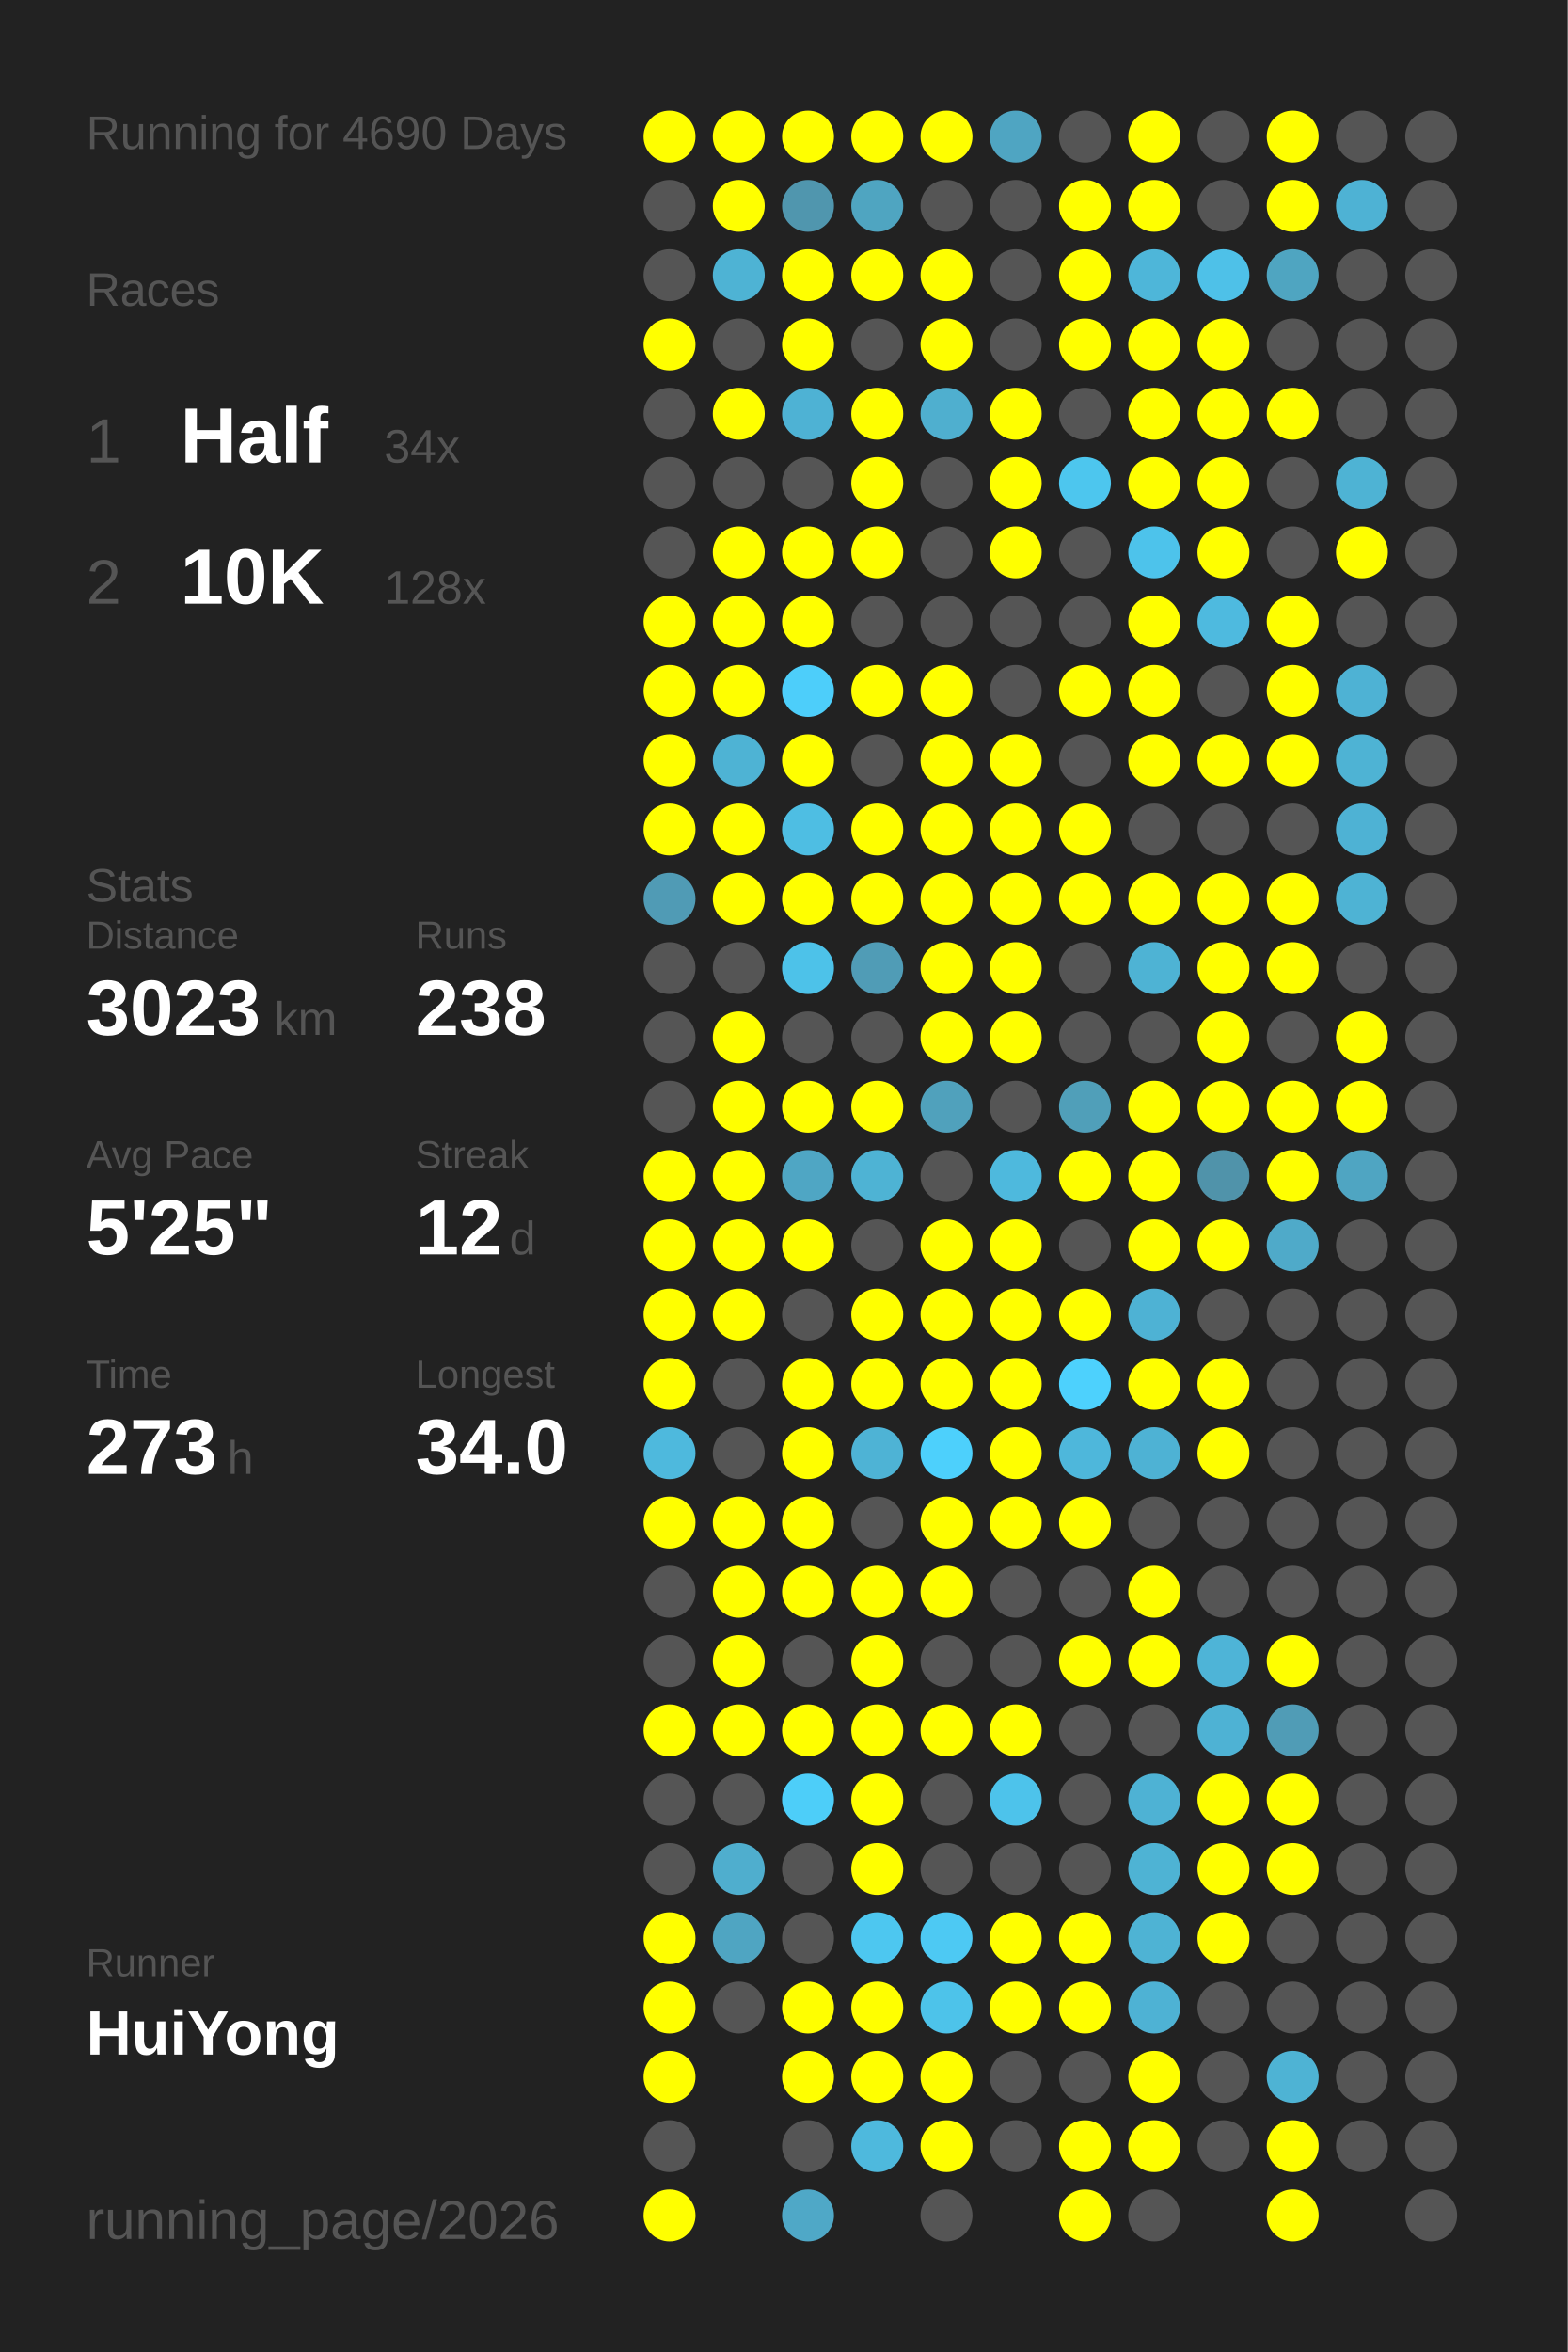
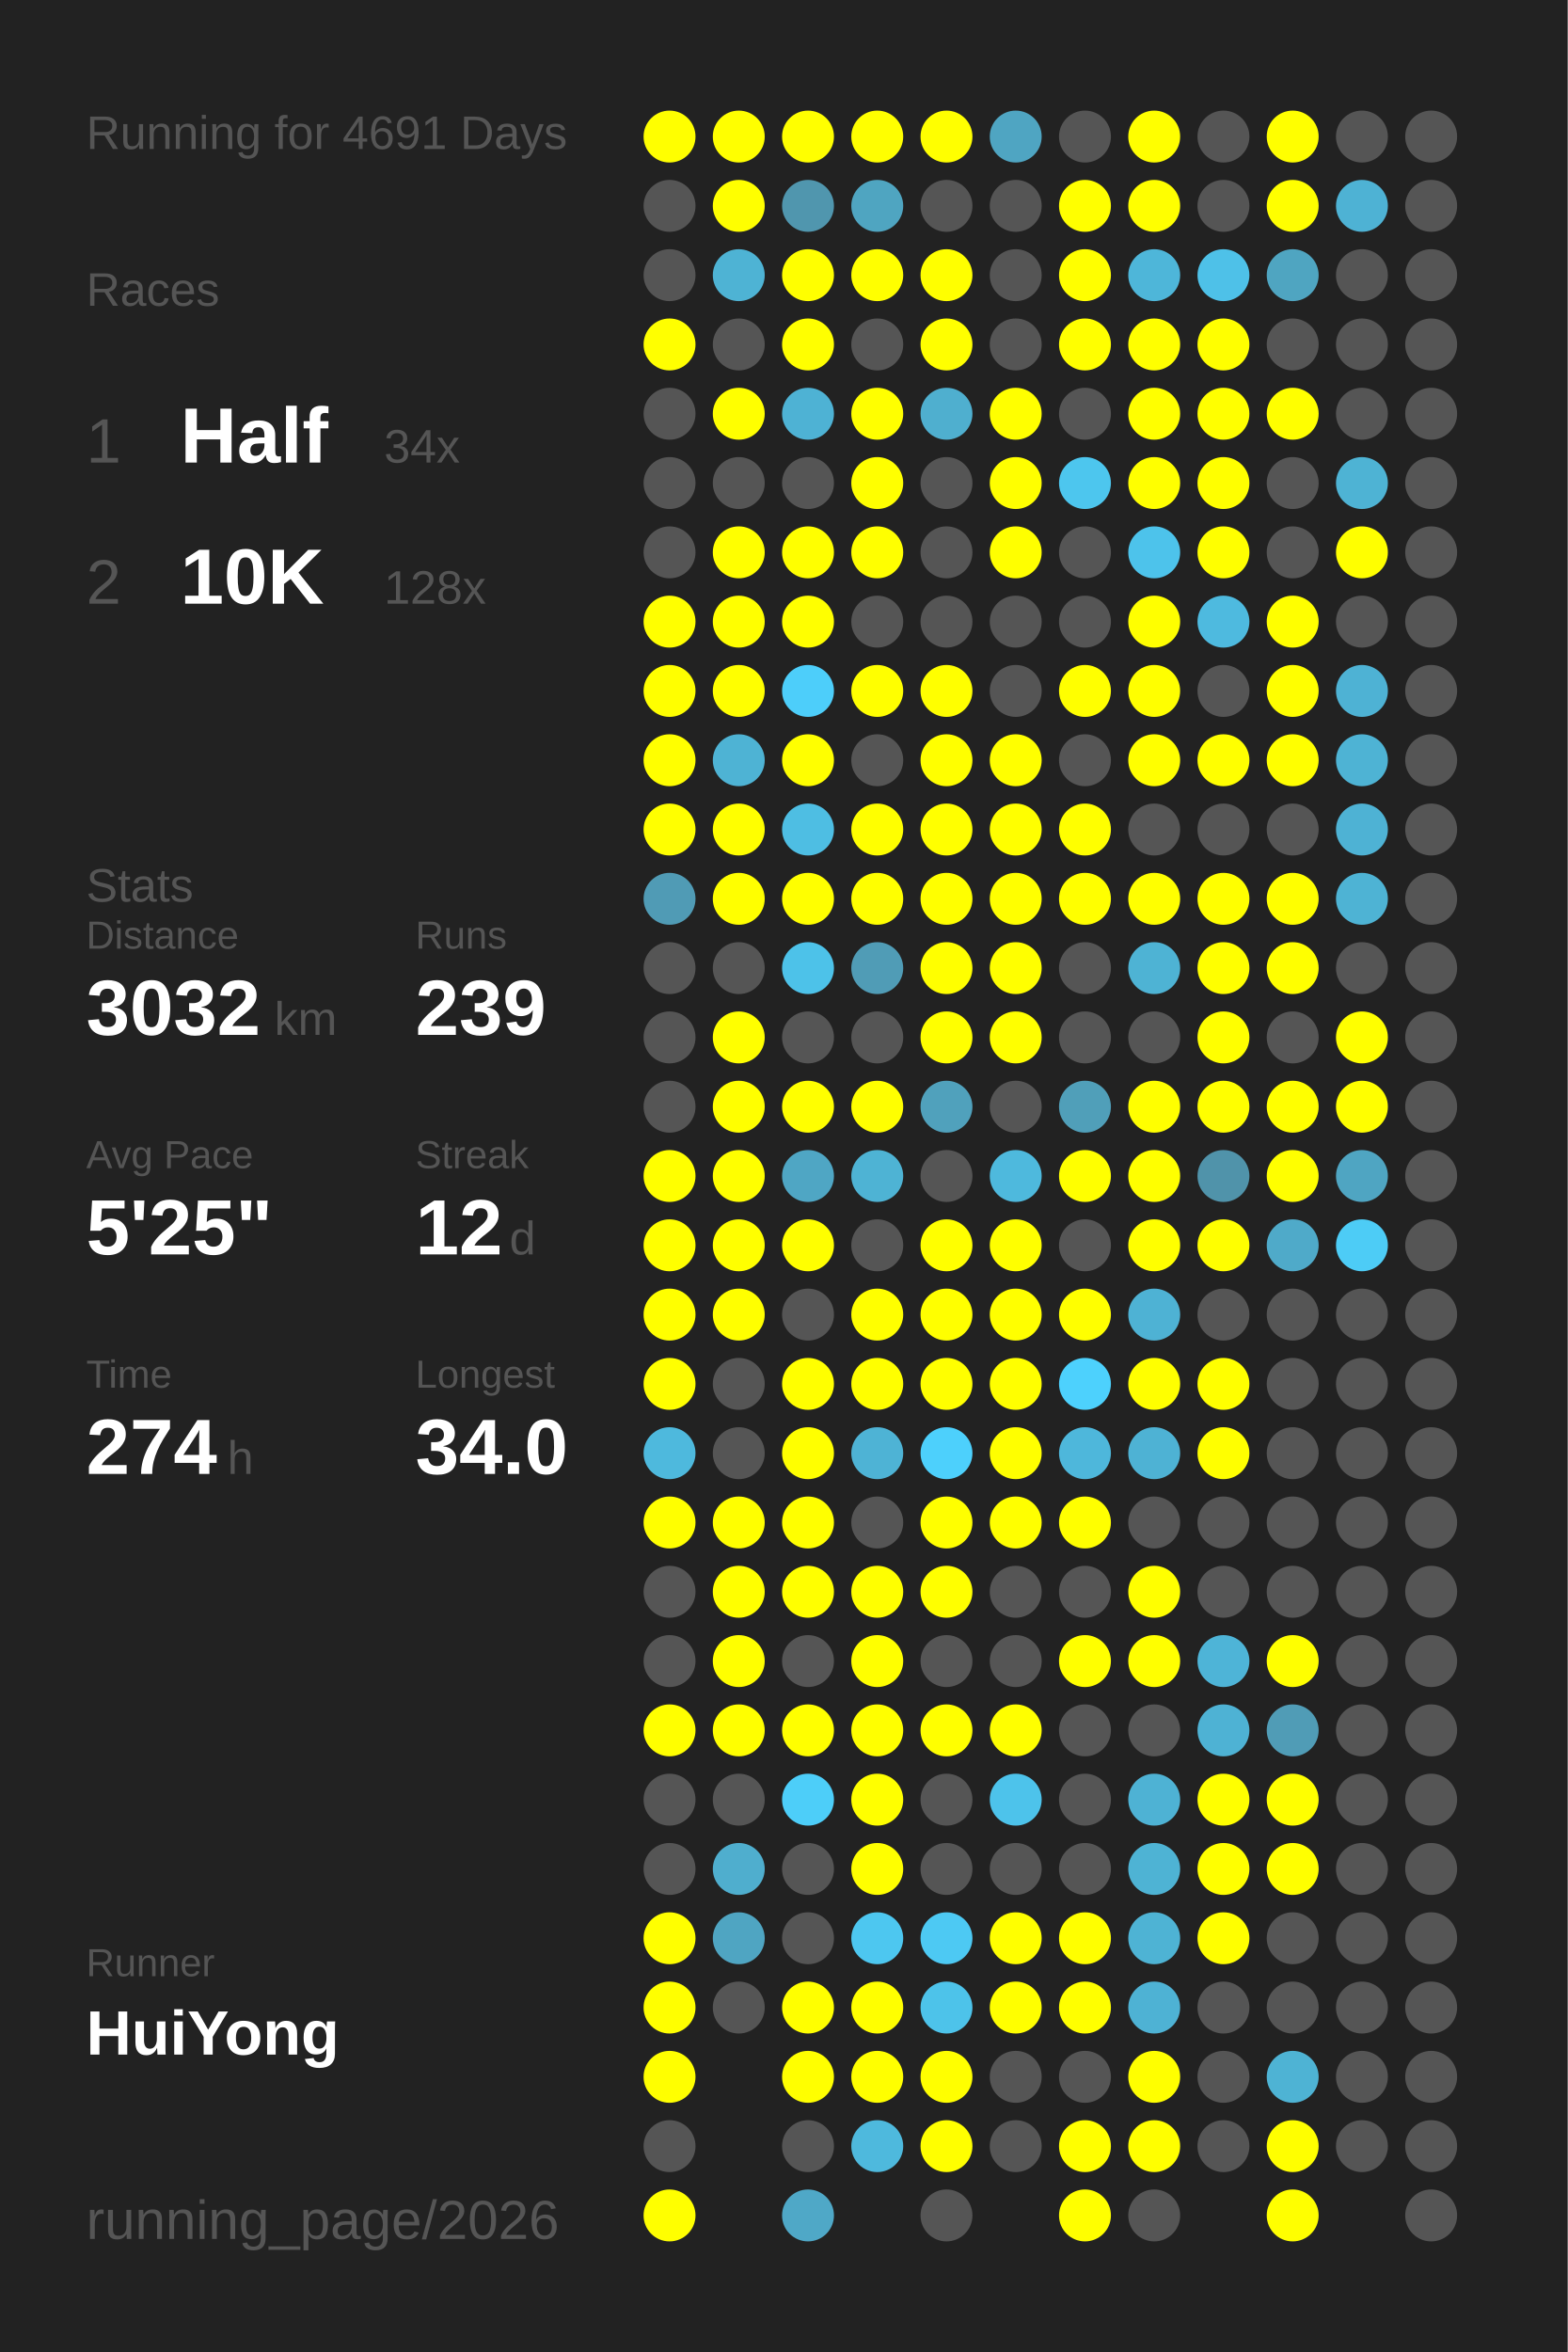
<svg xmlns="http://www.w3.org/2000/svg" baseProfile="full" height="300mm" version="1.1" viewBox="0,0,200,300" width="200mm">
  <defs />
  <rect fill="#222222" height="300" width="200" x="0" y="0" />
-   <text fill="#555555" style="font-size:6px; font-family:Arial;" x="11" y="19">Running for 4690 Days</text>
+   <text fill="#555555" style="font-size:6px; font-family:Arial;" x="11" y="19">Running for 4691 Days</text>
  <text fill="#555555" style="font-size:6px; font-family:Arial;" x="11" y="39">Races</text>
  <text fill="#555555" style="font-size:8px; font-family:Arial;" x="11" y="59">1</text>
  <text fill="#FFFFFF" style="font-size:10px; font-family:Arial; font-weight:bold;" x="23" y="59">Half</text>
  <text fill="#555555" style="font-size:6px; font-family:Arial;" x="49" y="59">34x</text>
  <text fill="#555555" style="font-size:8px; font-family:Arial;" x="11" y="77">2</text>
  <text fill="#FFFFFF" style="font-size:10px; font-family:Arial; font-weight:bold;" x="23" y="77">10K</text>
  <text fill="#555555" style="font-size:6px; font-family:Arial;" x="49" y="77">128x</text>
  <text fill="#555555" style="font-size:6px; font-family:Arial;" x="11" y="115">Stats</text>
  <text fill="#555555" style="font-size:5px; font-family:Arial;" x="11" y="121">Distance</text>
-   <text fill="#FFFFFF" style="font-size:10px; font-family:Arial; font-weight:bold;" x="11" y="132">3023</text>
+   <text fill="#FFFFFF" style="font-size:10px; font-family:Arial; font-weight:bold;" x="11" y="132">3032</text>
  <text fill="#555555" style="font-size:6px; font-family:Arial;" x="35" y="132">km</text>
  <text fill="#555555" style="font-size:5px; font-family:Arial;" x="53" y="121">Runs</text>
-   <text fill="#FFFFFF" style="font-size:10px; font-family:Arial; font-weight:bold;" x="53" y="132">238</text>
+   <text fill="#FFFFFF" style="font-size:10px; font-family:Arial; font-weight:bold;" x="53" y="132">239</text>
  <text fill="#555555" style="font-size:5px; font-family:Arial;" x="11" y="149">Avg Pace</text>
  <text fill="#FFFFFF" style="font-size:10px; font-family:Arial; font-weight:bold;" x="11" y="160">5'25"</text>
  <text fill="#555555" style="font-size:5px; font-family:Arial;" x="53" y="149">Streak</text>
  <text fill="#FFFFFF" style="font-size:10px; font-family:Arial; font-weight:bold;" x="53" y="160">12</text>
  <text fill="#555555" style="font-size:6px; font-family:Arial;" x="65" y="160">d</text>
  <text fill="#555555" style="font-size:5px; font-family:Arial;" x="11" y="177">Time</text>
-   <text fill="#FFFFFF" style="font-size:10px; font-family:Arial; font-weight:bold;" x="11" y="188">273</text>
+   <text fill="#FFFFFF" style="font-size:10px; font-family:Arial; font-weight:bold;" x="11" y="188">274</text>
  <text fill="#555555" style="font-size:6px; font-family:Arial;" x="29" y="188">h</text>
  <text fill="#555555" style="font-size:5px; font-family:Arial;" x="53" y="177">Longest</text>
  <text fill="#FFFFFF" style="font-size:10px; font-family:Arial; font-weight:bold;" x="53" y="188">34.0</text>
  <text fill="#555555" style="font-size:5px; font-family:Arial;" x="11" y="252.065">Runner</text>
  <text fill="#FFFFFF" style="font-size:8px; font-family:Arial; font-weight:bold;" x="11" y="262.065">HuiYong</text>
  <text fill="#555555" style="font-size:7px; font-family:Arial;" x="11" y="285.581">running_page/2026</text>
  <circle cx="85.417" cy="17.419" fill="#FFFF00" r="3.312" />
  <circle cx="85.417" cy="26.258" fill="#555555" r="3.312" />
  <circle cx="85.417" cy="35.097" fill="#555555" r="3.312" />
  <circle cx="85.417" cy="43.935" fill="#FFFF00" r="3.312" />
  <circle cx="85.417" cy="52.774" fill="#555555" r="3.312" />
  <circle cx="85.417" cy="61.613" fill="#555555" r="3.312" />
  <circle cx="85.417" cy="70.452" fill="#555555" r="3.312" />
  <circle cx="85.417" cy="79.29" fill="#FFFF00" r="3.312" />
  <circle cx="85.417" cy="88.129" fill="#FFFF00" r="3.312" />
  <circle cx="85.417" cy="96.968" fill="#FFFF00" r="3.312" />
  <circle cx="85.417" cy="105.806" fill="#FFFF00" r="3.312" />
  <circle cx="85.417" cy="114.645" fill="#509bb5" r="3.312" />
  <circle cx="85.417" cy="123.484" fill="#555555" r="3.312" />
  <circle cx="85.417" cy="132.323" fill="#555555" r="3.312" />
  <circle cx="85.417" cy="141.161" fill="#555555" r="3.312" />
  <circle cx="85.417" cy="150" fill="#FFFF00" r="3.312" />
  <circle cx="85.417" cy="158.839" fill="#FFFF00" r="3.312" />
  <circle cx="85.417" cy="167.677" fill="#FFFF00" r="3.312" />
  <circle cx="85.417" cy="176.516" fill="#FFFF00" r="3.312" />
  <circle cx="85.417" cy="185.355" fill="#4eb9dd" r="3.312" />
  <circle cx="85.417" cy="194.194" fill="#FFFF00" r="3.312" />
  <circle cx="85.417" cy="203.032" fill="#555555" r="3.312" />
  <circle cx="85.417" cy="211.871" fill="#555555" r="3.312" />
  <circle cx="85.417" cy="220.71" fill="#FFFF00" r="3.312" />
  <circle cx="85.417" cy="229.548" fill="#555555" r="3.312" />
  <circle cx="85.417" cy="238.387" fill="#555555" r="3.312" />
  <circle cx="85.417" cy="247.226" fill="#FFFF00" r="3.312" />
  <circle cx="85.417" cy="256.065" fill="#FFFF00" r="3.312" />
  <circle cx="85.417" cy="264.903" fill="#FFFF00" r="3.312" />
  <circle cx="85.417" cy="273.742" fill="#555555" r="3.312" />
  <circle cx="85.417" cy="282.581" fill="#FFFF00" r="3.312" />
  <circle cx="94.25" cy="17.419" fill="#FFFF00" r="3.312" />
  <circle cx="94.25" cy="26.258" fill="#FFFF00" r="3.312" />
  <circle cx="94.25" cy="35.097" fill="#4eb3d4" r="3.312" />
  <circle cx="94.25" cy="43.935" fill="#555555" r="3.312" />
  <circle cx="94.25" cy="52.774" fill="#FFFF00" r="3.312" />
  <circle cx="94.25" cy="61.613" fill="#555555" r="3.312" />
  <circle cx="94.25" cy="70.452" fill="#FFFF00" r="3.312" />
  <circle cx="94.25" cy="79.29" fill="#FFFF00" r="3.312" />
  <circle cx="94.25" cy="88.129" fill="#FFFF00" r="3.312" />
  <circle cx="94.25" cy="96.968" fill="#4eb3d4" r="3.312" />
  <circle cx="94.25" cy="105.806" fill="#FFFF00" r="3.312" />
  <circle cx="94.25" cy="114.645" fill="#FFFF00" r="3.312" />
  <circle cx="94.25" cy="123.484" fill="#555555" r="3.312" />
  <circle cx="94.25" cy="132.323" fill="#FFFF00" r="3.312" />
  <circle cx="94.25" cy="141.161" fill="#FFFF00" r="3.312" />
  <circle cx="94.25" cy="150" fill="#FFFF00" r="3.312" />
  <circle cx="94.25" cy="158.839" fill="#FFFF00" r="3.312" />
  <circle cx="94.25" cy="167.677" fill="#FFFF00" r="3.312" />
  <circle cx="94.25" cy="176.516" fill="#555555" r="3.312" />
  <circle cx="94.25" cy="185.355" fill="#555555" r="3.312" />
  <circle cx="94.25" cy="194.194" fill="#FFFF00" r="3.312" />
  <circle cx="94.25" cy="203.032" fill="#FFFF00" r="3.312" />
  <circle cx="94.25" cy="211.871" fill="#FFFF00" r="3.312" />
  <circle cx="94.25" cy="220.71" fill="#FFFF00" r="3.312" />
  <circle cx="94.25" cy="229.548" fill="#555555" r="3.312" />
  <circle cx="94.25" cy="238.387" fill="#4faece" r="3.312" />
  <circle cx="94.25" cy="247.226" fill="#4fa5c2" r="3.312" />
  <circle cx="94.25" cy="256.065" fill="#555555" r="3.312" />
  <circle cx="103.083" cy="17.419" fill="#FFFF00" r="3.312" />
  <circle cx="103.083" cy="26.258" fill="#5096ae" r="3.312" />
  <circle cx="103.083" cy="35.097" fill="#FFFF00" r="3.312" />
  <circle cx="103.083" cy="43.935" fill="#FFFF00" r="3.312" />
  <circle cx="103.083" cy="52.774" fill="#4eb2d4" r="3.312" />
  <circle cx="103.083" cy="61.613" fill="#555555" r="3.312" />
  <circle cx="103.083" cy="70.452" fill="#FFFF00" r="3.312" />
  <circle cx="103.083" cy="79.29" fill="#FFFF00" r="3.312" />
  <circle cx="103.083" cy="88.129" fill="#4dcefa" r="3.312" />
  <circle cx="103.083" cy="96.968" fill="#FFFF00" r="3.312" />
  <circle cx="103.083" cy="105.806" fill="#4ebee3" r="3.312" />
  <circle cx="103.083" cy="114.645" fill="#FFFF00" r="3.312" />
  <circle cx="103.083" cy="123.484" fill="#4dc2e9" r="3.312" />
  <circle cx="103.083" cy="132.323" fill="#555555" r="3.312" />
  <circle cx="103.083" cy="141.161" fill="#FFFF00" r="3.312" />
  <circle cx="103.083" cy="150" fill="#4fa6c4" r="3.312" />
  <circle cx="103.083" cy="158.839" fill="#FFFF00" r="3.312" />
  <circle cx="103.083" cy="167.677" fill="#555555" r="3.312" />
  <circle cx="103.083" cy="176.516" fill="#FFFF00" r="3.312" />
  <circle cx="103.083" cy="185.355" fill="#FFFF00" r="3.312" />
  <circle cx="103.083" cy="194.194" fill="#FFFF00" r="3.312" />
  <circle cx="103.083" cy="203.032" fill="#FFFF00" r="3.312" />
  <circle cx="103.083" cy="211.871" fill="#555555" r="3.312" />
  <circle cx="103.083" cy="220.71" fill="#FFFF00" r="3.312" />
  <circle cx="103.083" cy="229.548" fill="#4dcef9" r="3.312" />
  <circle cx="103.083" cy="238.387" fill="#555555" r="3.312" />
  <circle cx="103.083" cy="247.226" fill="#555555" r="3.312" />
  <circle cx="103.083" cy="256.065" fill="#FFFF00" r="3.312" />
  <circle cx="103.083" cy="264.903" fill="#FFFF00" r="3.312" />
  <circle cx="103.083" cy="273.742" fill="#555555" r="3.312" />
  <circle cx="103.083" cy="282.581" fill="#4fa8c7" r="3.312" />
  <circle cx="111.917" cy="17.419" fill="#FFFF00" r="3.312" />
  <circle cx="111.917" cy="26.258" fill="#4fa5c1" r="3.312" />
  <circle cx="111.917" cy="35.097" fill="#FFFF00" r="3.312" />
  <circle cx="111.917" cy="43.935" fill="#555555" r="3.312" />
  <circle cx="111.917" cy="52.774" fill="#FFFF00" r="3.312" />
  <circle cx="111.917" cy="61.613" fill="#FFFF00" r="3.312" />
  <circle cx="111.917" cy="70.452" fill="#FFFF00" r="3.312" />
  <circle cx="111.917" cy="79.29" fill="#555555" r="3.312" />
  <circle cx="111.917" cy="88.129" fill="#FFFF00" r="3.312" />
  <circle cx="111.917" cy="96.968" fill="#555555" r="3.312" />
  <circle cx="111.917" cy="105.806" fill="#FFFF00" r="3.312" />
  <circle cx="111.917" cy="114.645" fill="#FFFF00" r="3.312" />
  <circle cx="111.917" cy="123.484" fill="#509cb6" r="3.312" />
  <circle cx="111.917" cy="132.323" fill="#555555" r="3.312" />
  <circle cx="111.917" cy="141.161" fill="#FFFF00" r="3.312" />
  <circle cx="111.917" cy="150" fill="#4eb3d4" r="3.312" />
  <circle cx="111.917" cy="158.839" fill="#555555" r="3.312" />
  <circle cx="111.917" cy="167.677" fill="#FFFF00" r="3.312" />
  <circle cx="111.917" cy="176.516" fill="#FFFF00" r="3.312" />
  <circle cx="111.917" cy="185.355" fill="#4eb3d5" r="3.312" />
  <circle cx="111.917" cy="194.194" fill="#555555" r="3.312" />
  <circle cx="111.917" cy="203.032" fill="#FFFF00" r="3.312" />
  <circle cx="111.917" cy="211.871" fill="#FFFF00" r="3.312" />
  <circle cx="111.917" cy="220.71" fill="#FFFF00" r="3.312" />
  <circle cx="111.917" cy="229.548" fill="#FFFF00" r="3.312" />
  <circle cx="111.917" cy="238.387" fill="#FFFF00" r="3.312" />
  <circle cx="111.917" cy="247.226" fill="#4dc7f0" r="3.312" />
  <circle cx="111.917" cy="256.065" fill="#FFFF00" r="3.312" />
  <circle cx="111.917" cy="264.903" fill="#FFFF00" r="3.312" />
  <circle cx="111.917" cy="273.742" fill="#4eb9dd" r="3.312" />
  <circle cx="120.75" cy="17.419" fill="#FFFF00" r="3.312" />
  <circle cx="120.75" cy="26.258" fill="#555555" r="3.312" />
  <circle cx="120.75" cy="35.097" fill="#FFFF00" r="3.312" />
  <circle cx="120.75" cy="43.935" fill="#FFFF00" r="3.312" />
  <circle cx="120.75" cy="52.774" fill="#4fafcf" r="3.312" />
  <circle cx="120.75" cy="61.613" fill="#555555" r="3.312" />
  <circle cx="120.75" cy="70.452" fill="#555555" r="3.312" />
  <circle cx="120.75" cy="79.29" fill="#555555" r="3.312" />
  <circle cx="120.75" cy="88.129" fill="#FFFF00" r="3.312" />
  <circle cx="120.75" cy="96.968" fill="#FFFF00" r="3.312" />
  <circle cx="120.75" cy="105.806" fill="#FFFF00" r="3.312" />
  <circle cx="120.75" cy="114.645" fill="#FFFF00" r="3.312" />
  <circle cx="120.75" cy="123.484" fill="#FFFF00" r="3.312" />
  <circle cx="120.75" cy="132.323" fill="#FFFF00" r="3.312" />
  <circle cx="120.75" cy="141.161" fill="#50a1bc" r="3.312" />
  <circle cx="120.75" cy="150" fill="#555555" r="3.312" />
  <circle cx="120.75" cy="158.839" fill="#FFFF00" r="3.312" />
  <circle cx="120.75" cy="167.677" fill="#FFFF00" r="3.312" />
  <circle cx="120.75" cy="176.516" fill="#FFFF00" r="3.312" />
  <circle cx="120.75" cy="185.355" fill="#4dd0fc" r="3.312" />
  <circle cx="120.75" cy="194.194" fill="#FFFF00" r="3.312" />
  <circle cx="120.75" cy="203.032" fill="#FFFF00" r="3.312" />
  <circle cx="120.75" cy="211.871" fill="#555555" r="3.312" />
  <circle cx="120.75" cy="220.71" fill="#FFFF00" r="3.312" />
  <circle cx="120.75" cy="229.548" fill="#555555" r="3.312" />
  <circle cx="120.75" cy="238.387" fill="#555555" r="3.312" />
  <circle cx="120.75" cy="247.226" fill="#4dc9f3" r="3.312" />
  <circle cx="120.75" cy="256.065" fill="#4dc3ea" r="3.312" />
  <circle cx="120.75" cy="264.903" fill="#FFFF00" r="3.312" />
  <circle cx="120.75" cy="273.742" fill="#FFFF00" r="3.312" />
  <circle cx="120.75" cy="282.581" fill="#555555" r="3.312" />
  <circle cx="129.583" cy="17.419" fill="#4fa5c2" r="3.312" />
  <circle cx="129.583" cy="26.258" fill="#555555" r="3.312" />
  <circle cx="129.583" cy="35.097" fill="#555555" r="3.312" />
  <circle cx="129.583" cy="43.935" fill="#555555" r="3.312" />
  <circle cx="129.583" cy="52.774" fill="#FFFF00" r="3.312" />
  <circle cx="129.583" cy="61.613" fill="#FFFF00" r="3.312" />
  <circle cx="129.583" cy="70.452" fill="#FFFF00" r="3.312" />
  <circle cx="129.583" cy="79.29" fill="#555555" r="3.312" />
  <circle cx="129.583" cy="88.129" fill="#555555" r="3.312" />
  <circle cx="129.583" cy="96.968" fill="#FFFF00" r="3.312" />
  <circle cx="129.583" cy="105.806" fill="#FFFF00" r="3.312" />
  <circle cx="129.583" cy="114.645" fill="#FFFF00" r="3.312" />
  <circle cx="129.583" cy="123.484" fill="#FFFF00" r="3.312" />
  <circle cx="129.583" cy="132.323" fill="#FFFF00" r="3.312" />
  <circle cx="129.583" cy="141.161" fill="#555555" r="3.312" />
  <circle cx="129.583" cy="150" fill="#4eb9dd" r="3.312" />
  <circle cx="129.583" cy="158.839" fill="#FFFF00" r="3.312" />
  <circle cx="129.583" cy="167.677" fill="#FFFF00" r="3.312" />
  <circle cx="129.583" cy="176.516" fill="#FFFF00" r="3.312" />
  <circle cx="129.583" cy="185.355" fill="#FFFF00" r="3.312" />
  <circle cx="129.583" cy="194.194" fill="#FFFF00" r="3.312" />
  <circle cx="129.583" cy="203.032" fill="#555555" r="3.312" />
  <circle cx="129.583" cy="211.871" fill="#555555" r="3.312" />
  <circle cx="129.583" cy="220.71" fill="#FFFF00" r="3.312" />
  <circle cx="129.583" cy="229.548" fill="#4dc3eb" r="3.312" />
  <circle cx="129.583" cy="238.387" fill="#555555" r="3.312" />
  <circle cx="129.583" cy="247.226" fill="#FFFF00" r="3.312" />
  <circle cx="129.583" cy="256.065" fill="#FFFF00" r="3.312" />
  <circle cx="129.583" cy="264.903" fill="#555555" r="3.312" />
  <circle cx="129.583" cy="273.742" fill="#555555" r="3.312" />
  <circle cx="138.417" cy="17.419" fill="#555555" r="3.312" />
  <circle cx="138.417" cy="26.258" fill="#FFFF00" r="3.312" />
  <circle cx="138.417" cy="35.097" fill="#FFFF00" r="3.312" />
  <circle cx="138.417" cy="43.935" fill="#FFFF00" r="3.312" />
  <circle cx="138.417" cy="52.774" fill="#555555" r="3.312" />
  <circle cx="138.417" cy="61.613" fill="#4dc6ee" r="3.312" />
  <circle cx="138.417" cy="70.452" fill="#555555" r="3.312" />
  <circle cx="138.417" cy="79.29" fill="#555555" r="3.312" />
  <circle cx="138.417" cy="88.129" fill="#FFFF00" r="3.312" />
  <circle cx="138.417" cy="96.968" fill="#555555" r="3.312" />
  <circle cx="138.417" cy="105.806" fill="#FFFF00" r="3.312" />
  <circle cx="138.417" cy="114.645" fill="#FFFF00" r="3.312" />
  <circle cx="138.417" cy="123.484" fill="#555555" r="3.312" />
  <circle cx="138.417" cy="132.323" fill="#555555" r="3.312" />
  <circle cx="138.417" cy="141.161" fill="#509fb9" r="3.312" />
  <circle cx="138.417" cy="150" fill="#FFFF00" r="3.312" />
  <circle cx="138.417" cy="158.839" fill="#555555" r="3.312" />
  <circle cx="138.417" cy="167.677" fill="#FFFF00" r="3.312" />
  <circle cx="138.417" cy="176.516" fill="#4dd1fd" r="3.312" />
  <circle cx="138.417" cy="185.355" fill="#4eb7db" r="3.312" />
  <circle cx="138.417" cy="194.194" fill="#FFFF00" r="3.312" />
  <circle cx="138.417" cy="203.032" fill="#555555" r="3.312" />
  <circle cx="138.417" cy="211.871" fill="#FFFF00" r="3.312" />
  <circle cx="138.417" cy="220.71" fill="#555555" r="3.312" />
  <circle cx="138.417" cy="229.548" fill="#555555" r="3.312" />
  <circle cx="138.417" cy="238.387" fill="#555555" r="3.312" />
  <circle cx="138.417" cy="247.226" fill="#FFFF00" r="3.312" />
  <circle cx="138.417" cy="256.065" fill="#FFFF00" r="3.312" />
  <circle cx="138.417" cy="264.903" fill="#555555" r="3.312" />
  <circle cx="138.417" cy="273.742" fill="#FFFF00" r="3.312" />
  <circle cx="138.417" cy="282.581" fill="#FFFF00" r="3.312" />
  <circle cx="147.25" cy="17.419" fill="#FFFF00" r="3.312" />
  <circle cx="147.25" cy="26.258" fill="#FFFF00" r="3.312" />
  <circle cx="147.25" cy="35.097" fill="#4eb6d9" r="3.312" />
  <circle cx="147.25" cy="43.935" fill="#FFFF00" r="3.312" />
  <circle cx="147.25" cy="52.774" fill="#FFFF00" r="3.312" />
  <circle cx="147.25" cy="61.613" fill="#FFFF00" r="3.312" />
  <circle cx="147.25" cy="70.452" fill="#4dc3eb" r="3.312" />
  <circle cx="147.25" cy="79.29" fill="#FFFF00" r="3.312" />
  <circle cx="147.25" cy="88.129" fill="#FFFF00" r="3.312" />
  <circle cx="147.25" cy="96.968" fill="#FFFF00" r="3.312" />
  <circle cx="147.25" cy="105.806" fill="#555555" r="3.312" />
  <circle cx="147.25" cy="114.645" fill="#FFFF00" r="3.312" />
  <circle cx="147.25" cy="123.484" fill="#4eb3d4" r="3.312" />
  <circle cx="147.25" cy="132.323" fill="#555555" r="3.312" />
  <circle cx="147.25" cy="141.161" fill="#FFFF00" r="3.312" />
  <circle cx="147.25" cy="150" fill="#FFFF00" r="3.312" />
  <circle cx="147.25" cy="158.839" fill="#FFFF00" r="3.312" />
  <circle cx="147.25" cy="167.677" fill="#4eb2d4" r="3.312" />
  <circle cx="147.25" cy="176.516" fill="#FFFF00" r="3.312" />
  <circle cx="147.25" cy="185.355" fill="#4eb2d4" r="3.312" />
  <circle cx="147.25" cy="194.194" fill="#555555" r="3.312" />
  <circle cx="147.25" cy="203.032" fill="#FFFF00" r="3.312" />
  <circle cx="147.25" cy="211.871" fill="#FFFF00" r="3.312" />
  <circle cx="147.25" cy="220.71" fill="#555555" r="3.312" />
  <circle cx="147.25" cy="229.548" fill="#4eb2d4" r="3.312" />
  <circle cx="147.25" cy="238.387" fill="#4eb3d4" r="3.312" />
  <circle cx="147.25" cy="247.226" fill="#4eb3d4" r="3.312" />
  <circle cx="147.25" cy="256.065" fill="#4eb2d4" r="3.312" />
  <circle cx="147.25" cy="264.903" fill="#FFFF00" r="3.312" />
  <circle cx="147.25" cy="273.742" fill="#FFFF00" r="3.312" />
  <circle cx="147.25" cy="282.581" fill="#555555" r="3.312" />
  <circle cx="156.083" cy="17.419" fill="#555555" r="3.312" />
  <circle cx="156.083" cy="26.258" fill="#555555" r="3.312" />
  <circle cx="156.083" cy="35.097" fill="#4ec1e8" r="3.312" />
  <circle cx="156.083" cy="43.935" fill="#FFFF00" r="3.312" />
  <circle cx="156.083" cy="52.774" fill="#FFFF00" r="3.312" />
  <circle cx="156.083" cy="61.613" fill="#FFFF00" r="3.312" />
  <circle cx="156.083" cy="70.452" fill="#FFFF00" r="3.312" />
  <circle cx="156.083" cy="79.29" fill="#4ebadf" r="3.312" />
  <circle cx="156.083" cy="88.129" fill="#555555" r="3.312" />
  <circle cx="156.083" cy="96.968" fill="#FFFF00" r="3.312" />
  <circle cx="156.083" cy="105.806" fill="#555555" r="3.312" />
  <circle cx="156.083" cy="114.645" fill="#FFFF00" r="3.312" />
  <circle cx="156.083" cy="123.484" fill="#FFFF00" r="3.312" />
  <circle cx="156.083" cy="132.323" fill="#FFFF00" r="3.312" />
  <circle cx="156.083" cy="141.161" fill="#FFFF00" r="3.312" />
  <circle cx="156.083" cy="150" fill="#5093aa" r="3.312" />
  <circle cx="156.083" cy="158.839" fill="#FFFF00" r="3.312" />
  <circle cx="156.083" cy="167.677" fill="#555555" r="3.312" />
  <circle cx="156.083" cy="176.516" fill="#FFFF00" r="3.312" />
  <circle cx="156.083" cy="185.355" fill="#FFFF00" r="3.312" />
  <circle cx="156.083" cy="194.194" fill="#555555" r="3.312" />
  <circle cx="156.083" cy="203.032" fill="#555555" r="3.312" />
  <circle cx="156.083" cy="211.871" fill="#4eb4d7" r="3.312" />
  <circle cx="156.083" cy="220.71" fill="#4eb2d4" r="3.312" />
  <circle cx="156.083" cy="229.548" fill="#FFFF00" r="3.312" />
  <circle cx="156.083" cy="238.387" fill="#FFFF00" r="3.312" />
  <circle cx="156.083" cy="247.226" fill="#FFFF00" r="3.312" />
  <circle cx="156.083" cy="256.065" fill="#555555" r="3.312" />
  <circle cx="156.083" cy="264.903" fill="#555555" r="3.312" />
  <circle cx="156.083" cy="273.742" fill="#555555" r="3.312" />
  <circle cx="164.917" cy="17.419" fill="#FFFF00" r="3.312" />
  <circle cx="164.917" cy="26.258" fill="#FFFF00" r="3.312" />
  <circle cx="164.917" cy="35.097" fill="#4fa5c1" r="3.312" />
  <circle cx="164.917" cy="43.935" fill="#555555" r="3.312" />
  <circle cx="164.917" cy="52.774" fill="#FFFF00" r="3.312" />
  <circle cx="164.917" cy="61.613" fill="#555555" r="3.312" />
  <circle cx="164.917" cy="70.452" fill="#555555" r="3.312" />
  <circle cx="164.917" cy="79.29" fill="#FFFF00" r="3.312" />
  <circle cx="164.917" cy="88.129" fill="#FFFF00" r="3.312" />
  <circle cx="164.917" cy="96.968" fill="#FFFF00" r="3.312" />
  <circle cx="164.917" cy="105.806" fill="#555555" r="3.312" />
  <circle cx="164.917" cy="114.645" fill="#FFFF00" r="3.312" />
  <circle cx="164.917" cy="123.484" fill="#FFFF00" r="3.312" />
  <circle cx="164.917" cy="132.323" fill="#555555" r="3.312" />
  <circle cx="164.917" cy="141.161" fill="#FFFF00" r="3.312" />
  <circle cx="164.917" cy="150" fill="#FFFF00" r="3.312" />
  <circle cx="164.917" cy="158.839" fill="#4faac9" r="3.312" />
  <circle cx="164.917" cy="167.677" fill="#555555" r="3.312" />
  <circle cx="164.917" cy="176.516" fill="#555555" r="3.312" />
  <circle cx="164.917" cy="185.355" fill="#555555" r="3.312" />
  <circle cx="164.917" cy="194.194" fill="#555555" r="3.312" />
  <circle cx="164.917" cy="203.032" fill="#555555" r="3.312" />
  <circle cx="164.917" cy="211.871" fill="#FFFF00" r="3.312" />
  <circle cx="164.917" cy="220.71" fill="#509cb6" r="3.312" />
  <circle cx="164.917" cy="229.548" fill="#FFFF00" r="3.312" />
  <circle cx="164.917" cy="238.387" fill="#FFFF00" r="3.312" />
  <circle cx="164.917" cy="247.226" fill="#555555" r="3.312" />
  <circle cx="164.917" cy="256.065" fill="#555555" r="3.312" />
  <circle cx="164.917" cy="264.903" fill="#4eb3d4" r="3.312" />
  <circle cx="164.917" cy="273.742" fill="#FFFF00" r="3.312" />
  <circle cx="164.917" cy="282.581" fill="#FFFF00" r="3.312" />
  <circle cx="173.75" cy="17.419" fill="#555555" r="3.312" />
  <circle cx="173.75" cy="26.258" fill="#4eb2d4" r="3.312" />
  <circle cx="173.75" cy="35.097" fill="#555555" r="3.312" />
  <circle cx="173.75" cy="43.935" fill="#555555" r="3.312" />
  <circle cx="173.75" cy="52.774" fill="#555555" r="3.312" />
  <circle cx="173.75" cy="61.613" fill="#4eb3d4" r="3.312" />
  <circle cx="173.75" cy="70.452" fill="#FFFF00" r="3.312" />
  <circle cx="173.75" cy="79.29" fill="#555555" r="3.312" />
  <circle cx="173.75" cy="88.129" fill="#4eb2d4" r="3.312" />
  <circle cx="173.75" cy="96.968" fill="#4eb3d4" r="3.312" />
  <circle cx="173.75" cy="105.806" fill="#4eb2d4" r="3.312" />
  <circle cx="173.75" cy="114.645" fill="#4eb3d4" r="3.312" />
  <circle cx="173.75" cy="123.484" fill="#555555" r="3.312" />
  <circle cx="173.75" cy="132.323" fill="#FFFF00" r="3.312" />
  <circle cx="173.75" cy="141.161" fill="#FFFF00" r="3.312" />
  <circle cx="173.75" cy="150" fill="#4fa5c2" r="3.312" />
-   <circle cx="173.75" cy="158.839" fill="#555555" r="3.312" />
+   <circle cx="173.75" cy="158.839" fill="#4dccf6" r="3.312" />
  <circle cx="173.75" cy="167.677" fill="#555555" r="3.312" />
  <circle cx="173.75" cy="176.516" fill="#555555" r="3.312" />
  <circle cx="173.75" cy="185.355" fill="#555555" r="3.312" />
  <circle cx="173.75" cy="194.194" fill="#555555" r="3.312" />
  <circle cx="173.75" cy="203.032" fill="#555555" r="3.312" />
  <circle cx="173.75" cy="211.871" fill="#555555" r="3.312" />
  <circle cx="173.75" cy="220.71" fill="#555555" r="3.312" />
  <circle cx="173.75" cy="229.548" fill="#555555" r="3.312" />
  <circle cx="173.75" cy="238.387" fill="#555555" r="3.312" />
  <circle cx="173.75" cy="247.226" fill="#555555" r="3.312" />
  <circle cx="173.75" cy="256.065" fill="#555555" r="3.312" />
  <circle cx="173.75" cy="264.903" fill="#555555" r="3.312" />
  <circle cx="173.75" cy="273.742" fill="#555555" r="3.312" />
  <circle cx="182.583" cy="17.419" fill="#555555" r="3.312" />
  <circle cx="182.583" cy="26.258" fill="#555555" r="3.312" />
  <circle cx="182.583" cy="35.097" fill="#555555" r="3.312" />
  <circle cx="182.583" cy="43.935" fill="#555555" r="3.312" />
  <circle cx="182.583" cy="52.774" fill="#555555" r="3.312" />
  <circle cx="182.583" cy="61.613" fill="#555555" r="3.312" />
  <circle cx="182.583" cy="70.452" fill="#555555" r="3.312" />
  <circle cx="182.583" cy="79.29" fill="#555555" r="3.312" />
  <circle cx="182.583" cy="88.129" fill="#555555" r="3.312" />
  <circle cx="182.583" cy="96.968" fill="#555555" r="3.312" />
  <circle cx="182.583" cy="105.806" fill="#555555" r="3.312" />
  <circle cx="182.583" cy="114.645" fill="#555555" r="3.312" />
  <circle cx="182.583" cy="123.484" fill="#555555" r="3.312" />
  <circle cx="182.583" cy="132.323" fill="#555555" r="3.312" />
  <circle cx="182.583" cy="141.161" fill="#555555" r="3.312" />
  <circle cx="182.583" cy="150" fill="#555555" r="3.312" />
  <circle cx="182.583" cy="158.839" fill="#555555" r="3.312" />
  <circle cx="182.583" cy="167.677" fill="#555555" r="3.312" />
  <circle cx="182.583" cy="176.516" fill="#555555" r="3.312" />
  <circle cx="182.583" cy="185.355" fill="#555555" r="3.312" />
  <circle cx="182.583" cy="194.194" fill="#555555" r="3.312" />
  <circle cx="182.583" cy="203.032" fill="#555555" r="3.312" />
  <circle cx="182.583" cy="211.871" fill="#555555" r="3.312" />
  <circle cx="182.583" cy="220.71" fill="#555555" r="3.312" />
  <circle cx="182.583" cy="229.548" fill="#555555" r="3.312" />
  <circle cx="182.583" cy="238.387" fill="#555555" r="3.312" />
  <circle cx="182.583" cy="247.226" fill="#555555" r="3.312" />
  <circle cx="182.583" cy="256.065" fill="#555555" r="3.312" />
  <circle cx="182.583" cy="264.903" fill="#555555" r="3.312" />
  <circle cx="182.583" cy="273.742" fill="#555555" r="3.312" />
  <circle cx="182.583" cy="282.581" fill="#555555" r="3.312" />
</svg>
